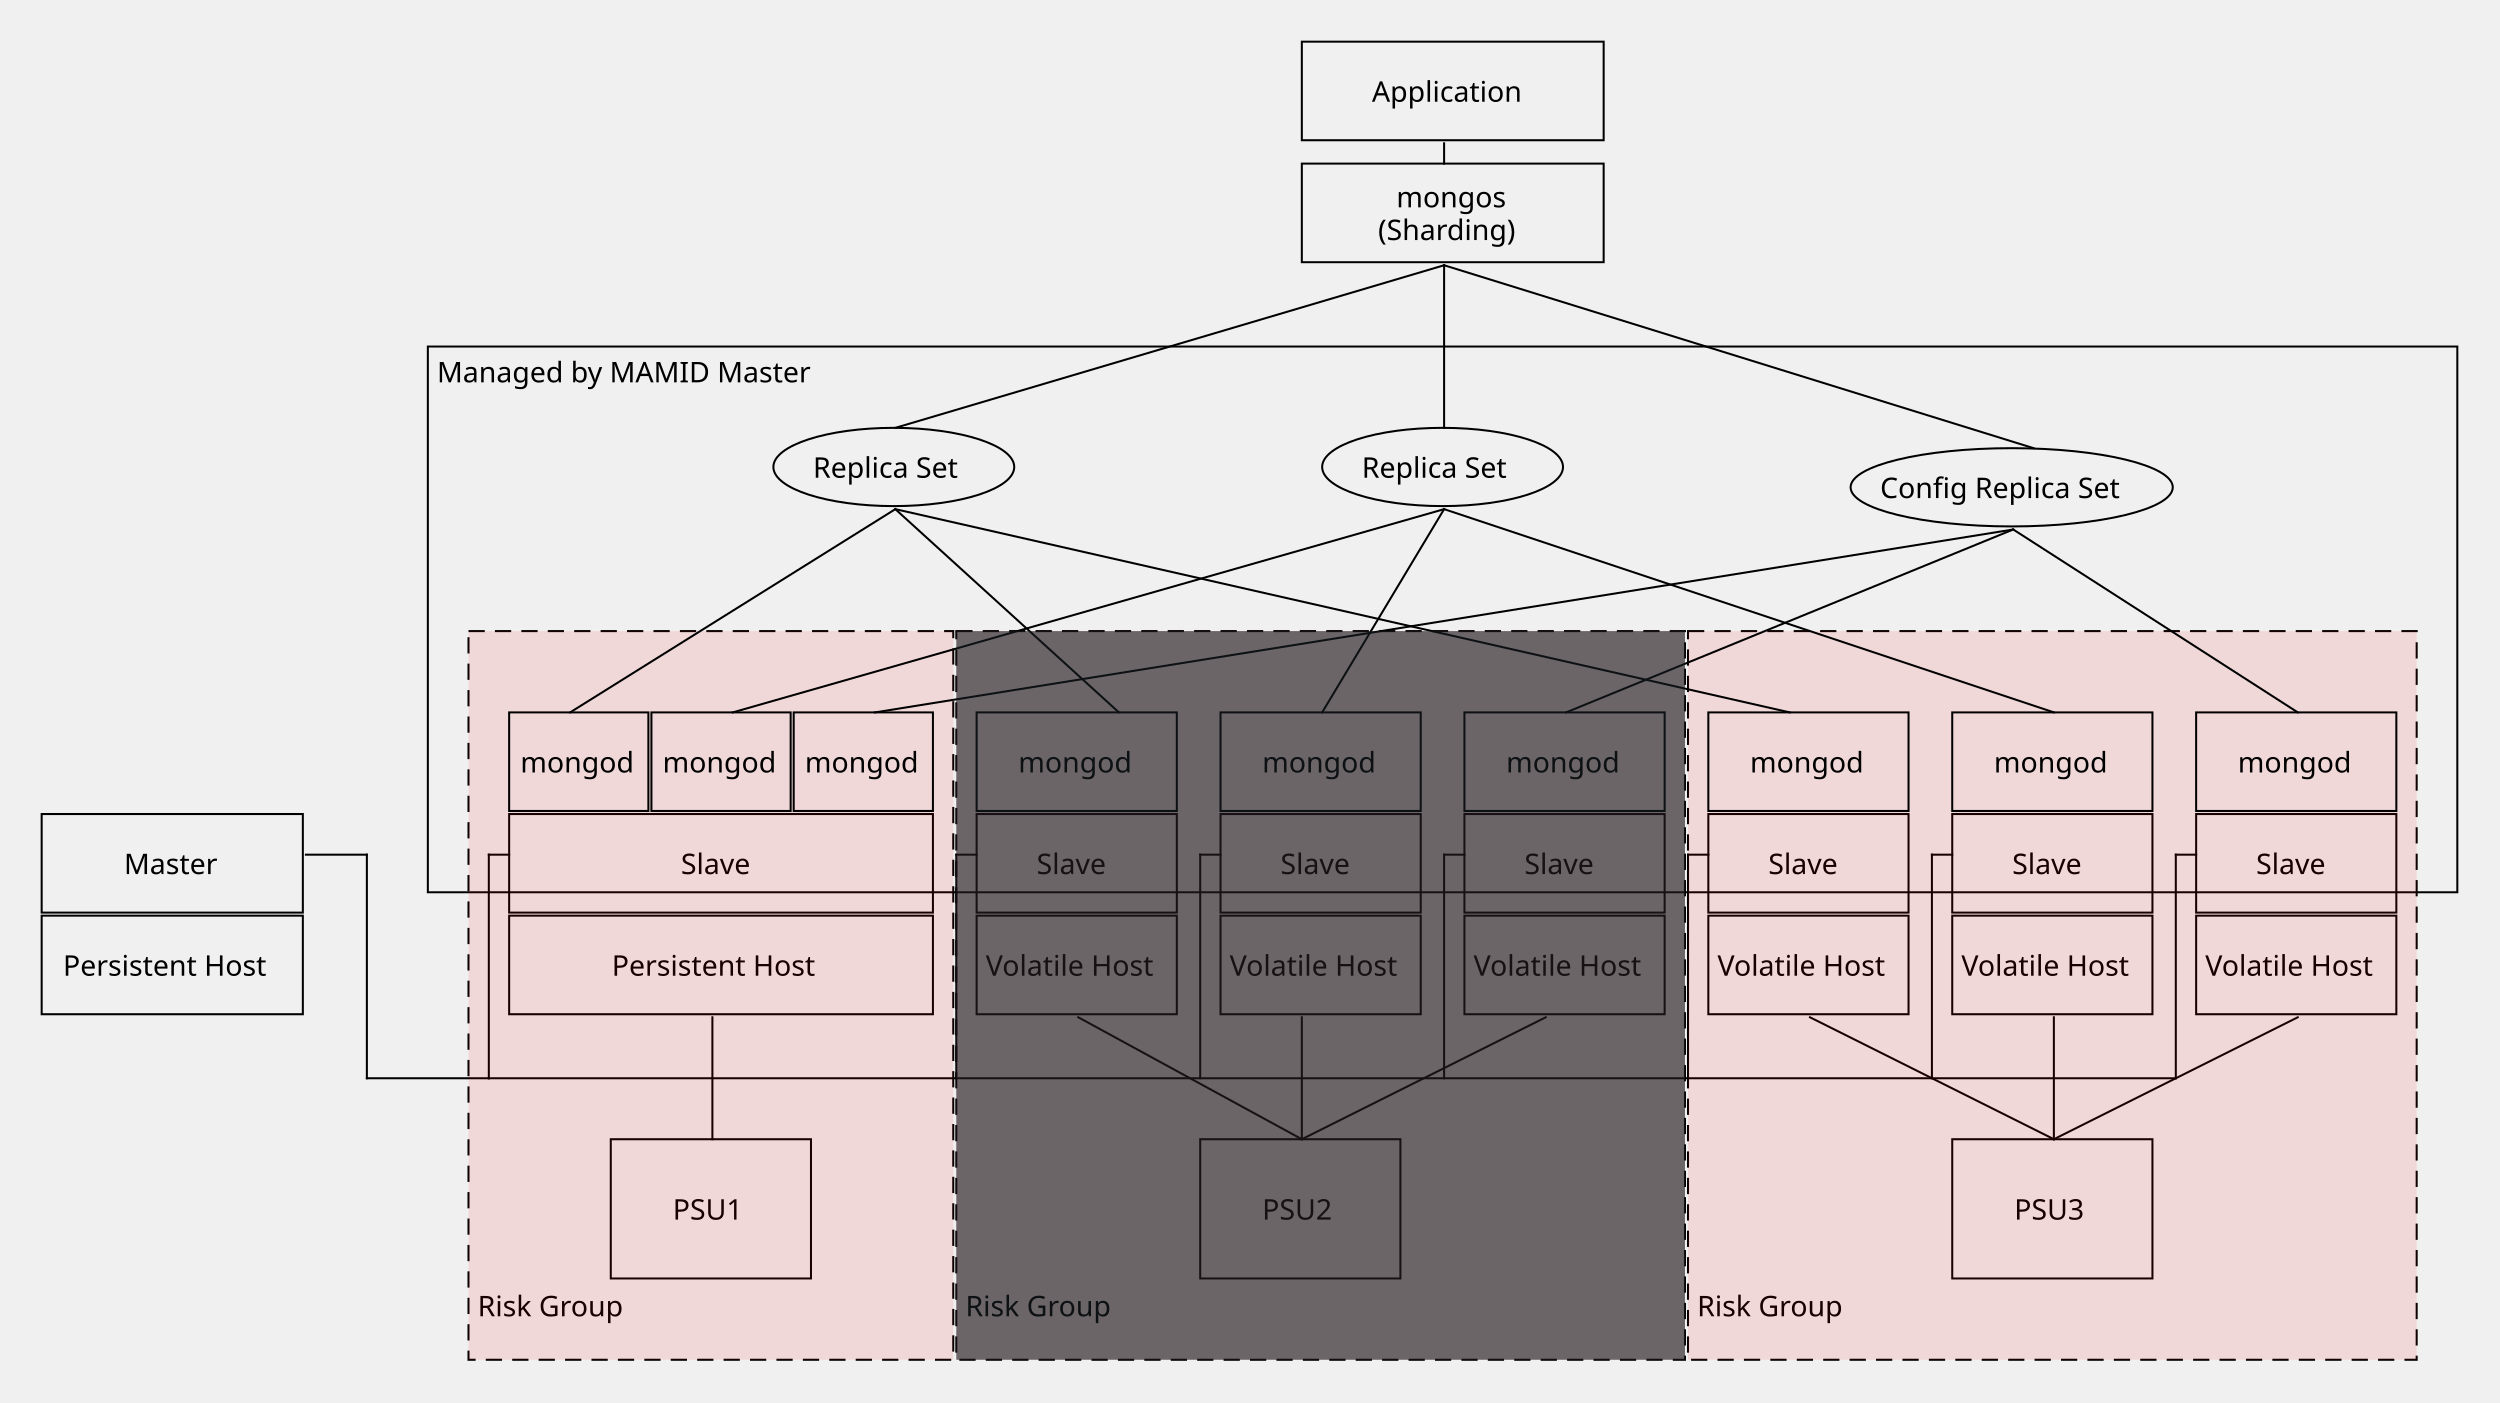
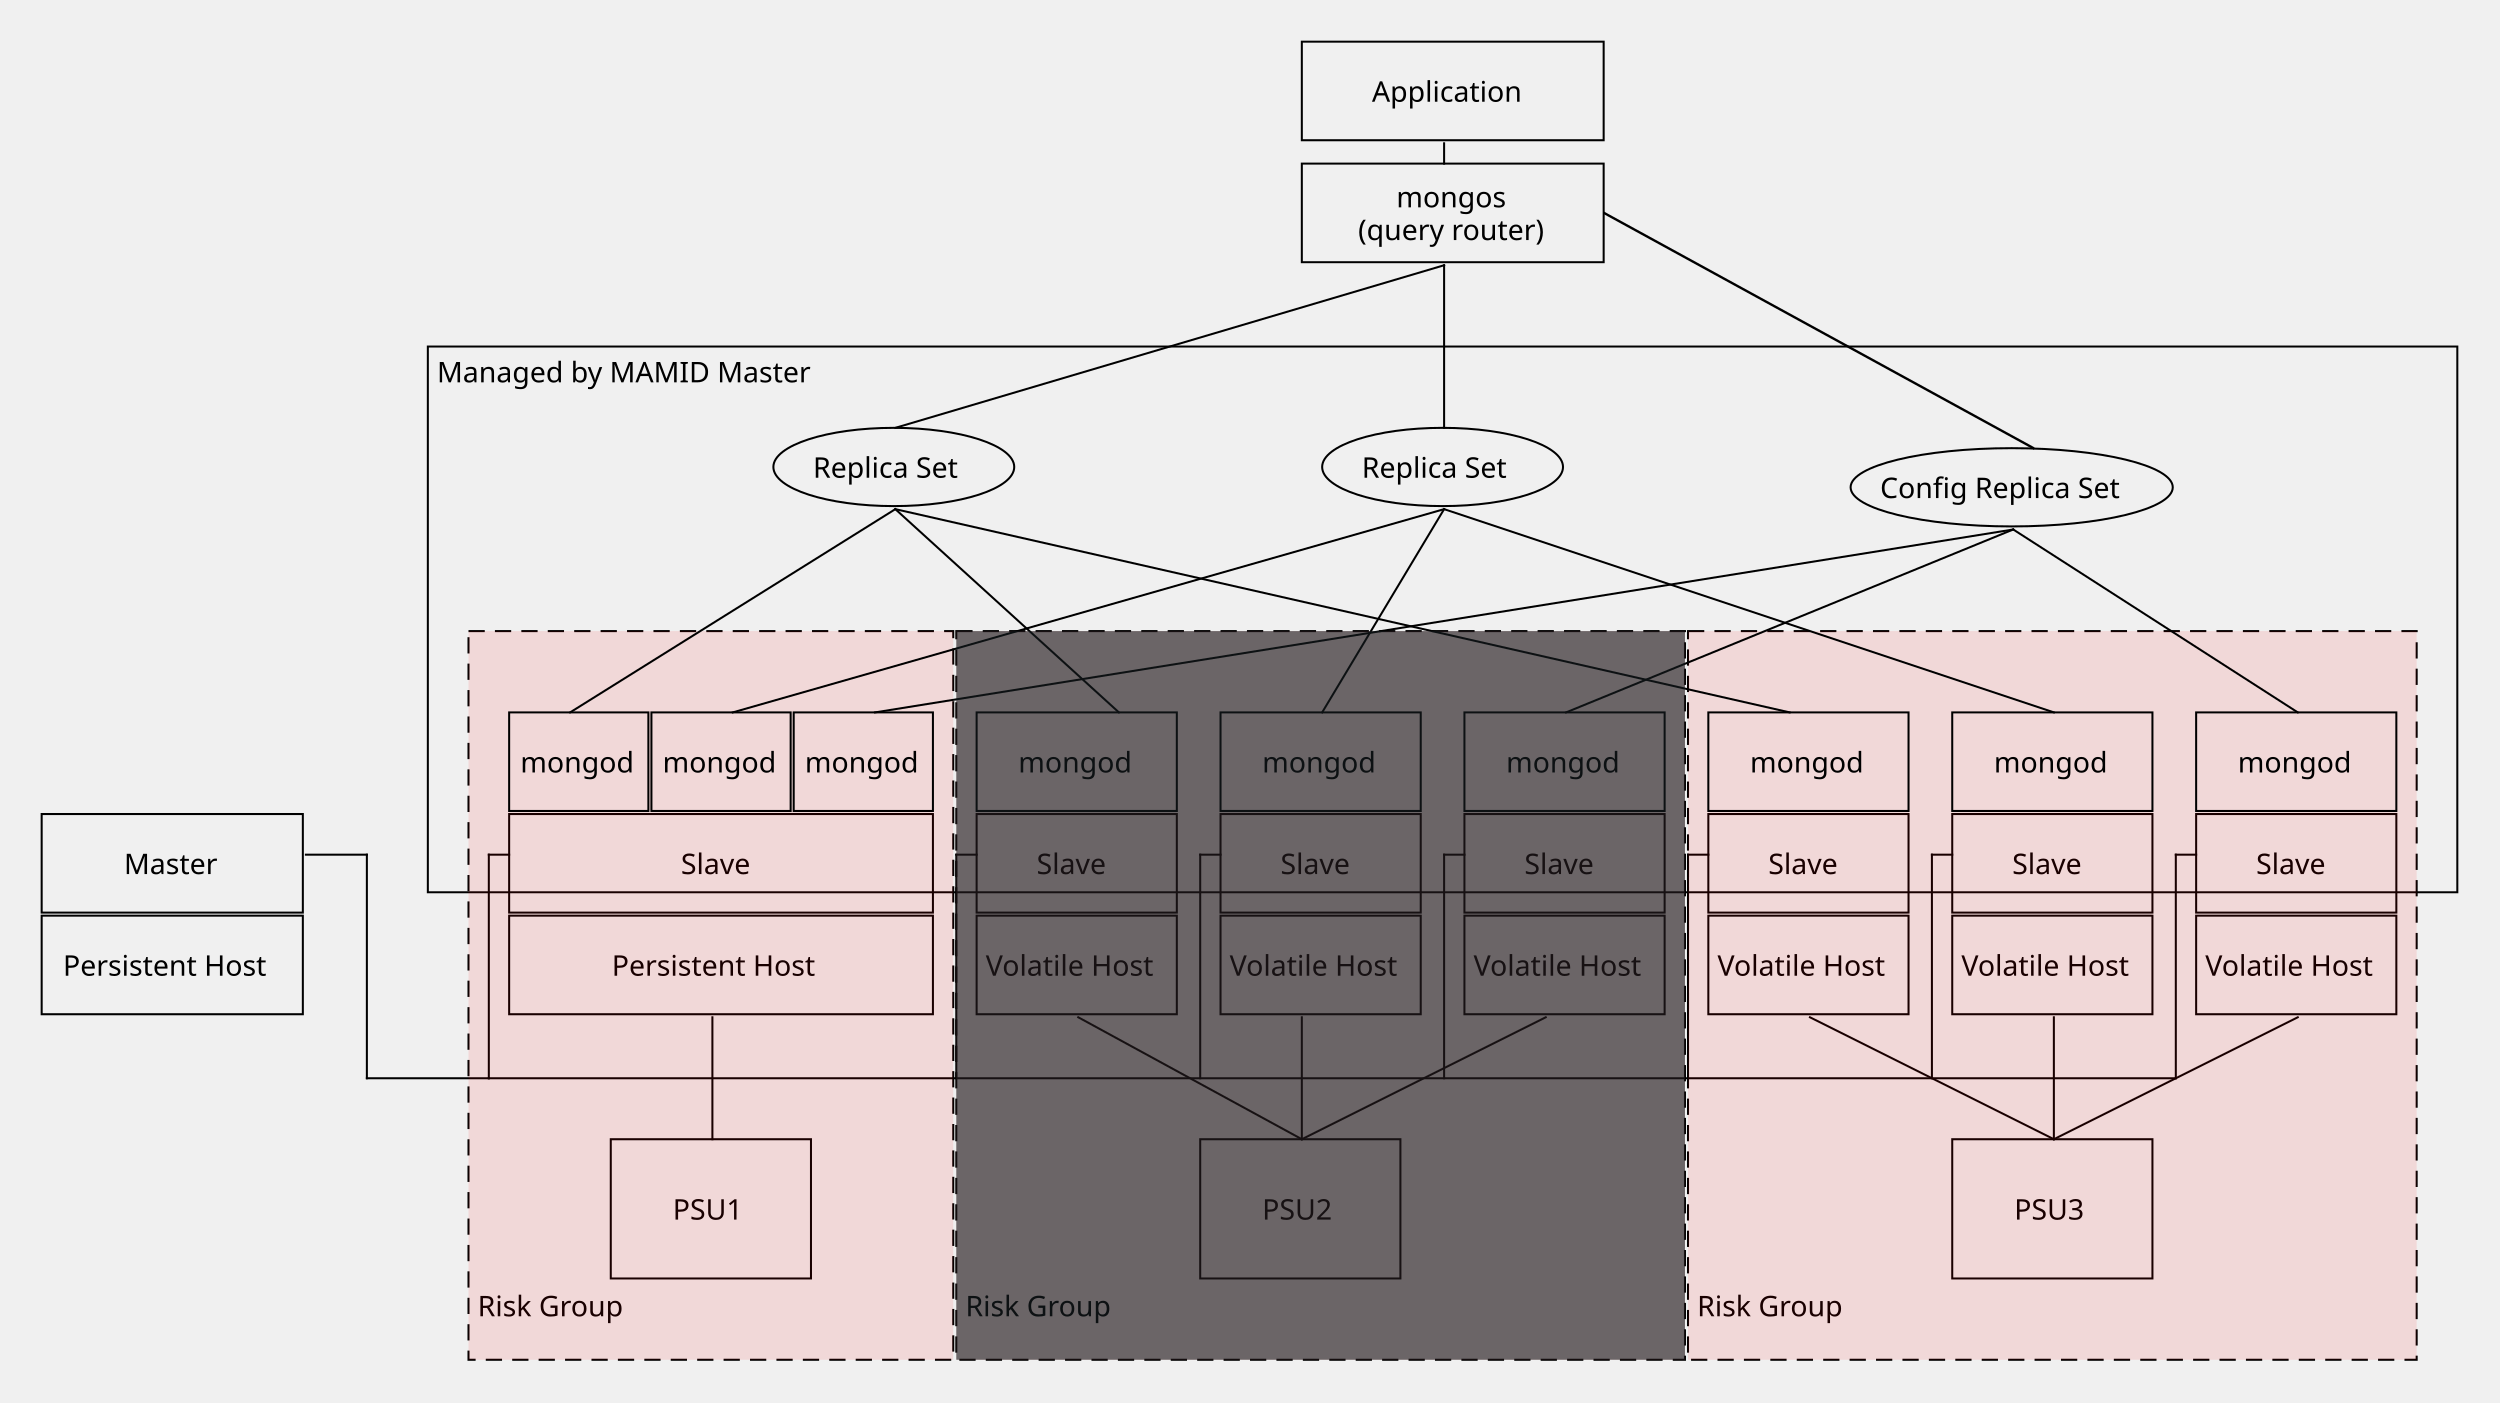
<svg xmlns="http://www.w3.org/2000/svg" fill-opacity="1" color-rendering="auto" color-interpolation="auto" text-rendering="auto" stroke="black" stroke-linecap="square" width="1230" stroke-miterlimit="10" shape-rendering="auto" stroke-opacity="1" fill="black" stroke-dasharray="none" font-weight="normal" stroke-width="1" viewBox="20 90 1230 690" height="690" font-family="'Dialog'" font-style="normal" stroke-linejoin="miter" font-size="12px" stroke-dashoffset="0" image-rendering="auto" id="svg5135" version="1.1">
  <defs id="genericDefs">
    <defs id="defs1">
      <clipPath id="clipPath1" clipPathUnits="userSpaceOnUse">
        <path id="path5142" d="M0 0 L2147483647 0 L2147483647 2147483647 L0 2147483647 L0 0 Z" />
      </clipPath>
      <clipPath id="clipPath2" clipPathUnits="userSpaceOnUse">
        <path id="path5145" d="M0 0 L0 360 L240 360 L240 0 Z" />
      </clipPath>
      <clipPath id="clipPath3" clipPathUnits="userSpaceOnUse">
        <path id="path5148" d="M0 0 L0 360 L360 360 L360 0 Z" />
      </clipPath>
      <clipPath id="clipPath4" clipPathUnits="userSpaceOnUse">
        <path id="path5151" d="M0 0 L0 270 L1000 270 L1000 0 Z" />
      </clipPath>
      <clipPath id="clipPath5" clipPathUnits="userSpaceOnUse">
        <path id="path5154" d="M0 0 L0 50 L130 50 L130 0 Z" />
      </clipPath>
      <clipPath id="clipPath6" clipPathUnits="userSpaceOnUse">
        <path id="path5157" d="M0 0 L0 70 L100 70 L100 0 Z" />
      </clipPath>
      <clipPath id="clipPath7" clipPathUnits="userSpaceOnUse">
        <path id="path5160" d="M0 0 L0 50 L100 50 L100 0 Z" />
      </clipPath>
      <clipPath id="clipPath8" clipPathUnits="userSpaceOnUse">
        <path id="path5163" d="M0 0 L0 40 L160 40 L160 0 Z" />
      </clipPath>
      <clipPath id="clipPath9" clipPathUnits="userSpaceOnUse">
        <path id="path5166" d="M0 0 L0 40 L120 40 L120 0 Z" />
      </clipPath>
      <clipPath id="clipPath10" clipPathUnits="userSpaceOnUse">
        <path id="path5169" d="M0 0 L0 50 L70 50 L70 0 Z" />
      </clipPath>
      <clipPath id="clipPath11" clipPathUnits="userSpaceOnUse">
        <path id="path5172" d="M0 0 L0 50 L210 50 L210 0 Z" />
      </clipPath>
      <clipPath id="clipPath12" clipPathUnits="userSpaceOnUse">
        <path id="path5175" d="M0 0 L0 50 L150 50 L150 0 Z" />
      </clipPath>
      <clipPath id="clipPath13" clipPathUnits="userSpaceOnUse">
        <path id="path5178" d="M0 0 L0 140 L120 140 L120 0 Z" />
      </clipPath>
      <clipPath id="clipPath14" clipPathUnits="userSpaceOnUse">
        <path id="path5181" d="M0 0 L0 90 L150 90 L150 0 Z" />
      </clipPath>
      <clipPath id="clipPath15" clipPathUnits="userSpaceOnUse">
        <path id="path5184" d="M0 0 L0 90 L30 90 L30 0 Z" />
      </clipPath>
      <clipPath id="clipPath16" clipPathUnits="userSpaceOnUse">
        <path id="path5187" d="M0 0 L0 90 L140 90 L140 0 Z" />
      </clipPath>
      <clipPath id="clipPath17" clipPathUnits="userSpaceOnUse">
        <path id="path5190" d="M0 0 L0 140 L40 140 L40 0 Z" />
      </clipPath>
      <clipPath id="clipPath18" clipPathUnits="userSpaceOnUse">
        <path id="path5193" d="M0 0 L0 30 L860 30 L860 0 Z" />
      </clipPath>
      <clipPath id="clipPath19" clipPathUnits="userSpaceOnUse">
        <path id="path5196" d="M0 0 L0 40 L30 40 L30 0 Z" />
      </clipPath>
      <clipPath id="clipPath20" clipPathUnits="userSpaceOnUse">
        <path id="path5199" d="M0 0 L0 120 L320 120 L320 0 Z" />
      </clipPath>
      <clipPath id="clipPath21" clipPathUnits="userSpaceOnUse">
        <path id="path5202" d="M0 0 L0 110 L30 110 L30 0 Z" />
      </clipPath>
      <clipPath id="clipPath22" clipPathUnits="userSpaceOnUse">
        <path id="path5205" d="M0 0 L0 110 L300 110 L300 0 Z" />
      </clipPath>
      <clipPath id="clipPath23" clipPathUnits="userSpaceOnUse">
        <path id="path5208" d="M0 0 L0 120 L590 120 L590 0 Z" />
      </clipPath>
      <clipPath id="clipPath24" clipPathUnits="userSpaceOnUse">
        <path id="path5211" d="M0 0 L0 120 L250 120 L250 0 Z" />
      </clipPath>
      <clipPath id="clipPath25" clipPathUnits="userSpaceOnUse">
        <path id="path5214" d="M0 0 L0 120 L170 120 L170 0 Z" />
      </clipPath>
      <clipPath id="clipPath26" clipPathUnits="userSpaceOnUse">
        <path id="path5217" d="M0 0 L0 130 L380 130 L380 0 Z" />
      </clipPath>
      <clipPath id="clipPath27" clipPathUnits="userSpaceOnUse">
        <path id="path5220" d="M0 0 L0 130 L330 130 L330 0 Z" />
      </clipPath>
      <clipPath id="clipPath28" clipPathUnits="userSpaceOnUse">
        <path id="path5223" d="M0 0 L0 130 L90 130 L90 0 Z" />
      </clipPath>
      <clipPath id="clipPath29" clipPathUnits="userSpaceOnUse">
        <path id="path5226" d="M0 0 L0 130 L470 130 L470 0 Z" />
      </clipPath>
      <clipPath id="clipPath30" clipPathUnits="userSpaceOnUse">
        <path id="path5229" d="M0 0 L0 130 L140 130 L140 0 Z" />
      </clipPath>
      <clipPath id="clipPath31" clipPathUnits="userSpaceOnUse">
        <path id="path5232" d="M0 0 L0 130 L190 130 L190 0 Z" />
      </clipPath>
    </defs>
  </defs>
  <g style="fill:#ff0000;fill-opacity:0.098;stroke:#ff0000;stroke-opacity:0.098" id="g5254" transform="translate(490,400)" />
  <g style="fill:#ffffff;fill-opacity:0;stroke:#ffffff;stroke-opacity:0" id="g5264" transform="translate(230,260)">
    <rect style="stroke:none" id="rect5266" clip-path="url(#clipPath4)" y="0.5" height="268.5" width="998.5" x="0.5" />
  </g>
  <g id="g5268" transform="translate(230,260)">
    <rect style="fill:none" id="rect5270" clip-path="url(#clipPath4)" y="0.5" height="268.5" width="998.5" x="0.5" />
    <text style="font-size:14px;font-family:sans-serif;stroke:none" id="text5272" xml:space="preserve" clip-path="url(#clipPath4)" y="18.109" font-size="14px" x="5">Managed by MAMID Master</text>
  </g>
  <g style="fill:#ffffff;fill-opacity:0;stroke:#ffffff;stroke-opacity:0" id="g5274" transform="translate(40,540)">
    <rect style="stroke:none" id="rect5276" clip-path="url(#clipPath5)" y="0.5" height="48.5" width="128.5" x="0.5" />
  </g>
  <g style="fill:#ffffff;fill-opacity:0;stroke:#ffffff;stroke-opacity:0" id="g5284" transform="translate(980,650)">
    <rect style="stroke:none" id="rect5286" clip-path="url(#clipPath6)" y="0.5" height="68.5" width="98.5" x="0.5" />
  </g>
  <g style="fill:#ffffff;fill-opacity:0;stroke:#ffffff;stroke-opacity:0" id="g5294" transform="translate(610,650)">
    <rect style="stroke:none" id="rect5296" clip-path="url(#clipPath6)" y="0.5" height="68.5" width="98.5" x="0.5" />
  </g>
  <g style="fill:#ffffff;fill-opacity:0;stroke:#ffffff;stroke-opacity:0" id="g5304" transform="translate(320,650)">
    <rect style="stroke:none" id="rect5306" clip-path="url(#clipPath6)" y="0.5" height="68.5" width="98.5" x="0.5" />
  </g>
  <g style="fill:#ffffff;fill-opacity:0;stroke:#ffffff;stroke-opacity:0" id="g5314" transform="translate(40,490)">
    <rect style="stroke:none" id="rect5316" clip-path="url(#clipPath5)" y="0.5" height="48.5" width="128.5" x="0.5" />
  </g>
  <g style="fill:#ffffff;fill-opacity:0;stroke:#ffffff;stroke-opacity:0" id="g5334" transform="translate(1100,540)">
    <rect style="stroke:none" id="rect5336" clip-path="url(#clipPath7)" y="0.5" height="48.5" width="98.5" x="0.5" />
  </g>
  <g style="fill:#ffffff;fill-opacity:0;stroke:#ffffff;stroke-opacity:0" id="g5344" transform="translate(1100,490)">
    <rect style="stroke:none" id="rect5346" clip-path="url(#clipPath7)" y="0.5" height="48.5" width="98.5" x="0.5" />
  </g>
  <g style="fill:#ffffff;fill-opacity:0;stroke:#ffffff;stroke-opacity:0" id="g5474" transform="translate(930,310)">
    <ellipse style="stroke:none" id="ellipse5476" cy="19.75" cx="79.75" clip-path="url(#clipPath8)" ry="19.25" rx="79.25" />
  </g>
  <g style="fill:#ffffff;fill-opacity:0;stroke:#ffffff;stroke-opacity:0" id="g5504" transform="translate(400,300)">
    <ellipse style="stroke:none" id="ellipse5506" cy="19.75" cx="59.75" clip-path="url(#clipPath9)" ry="19.25" rx="59.25" />
  </g>
  <g id="layer2" style="display:inline">
    <g id="g5278" transform="translate(40,540)">
      <rect style="fill:none" id="rect5280" clip-path="url(#clipPath5)" y="0.5" height="48.5" width="128.5" x="0.5" />
      <text style="font-size:14px;font-family:sans-serif;stroke:none" id="text5282" xml:space="preserve" clip-path="url(#clipPath5)" y="30.055" font-size="14px" x="11">Persistent Host</text>
    </g>
    <g id="g5338" transform="translate(1100,540)">
      <rect style="fill:none" id="rect5340" clip-path="url(#clipPath7)" y="0.5" height="48.5" width="98.5" x="0.5" />
      <text style="font-size:14px;font-family:sans-serif;stroke:none" id="text5342" xml:space="preserve" clip-path="url(#clipPath7)" y="30.055" font-size="14px" x="5">Volatile Host</text>
    </g>
    <g id="g5368" transform="translate(980,540)">
      <rect style="fill:none" id="rect5370" clip-path="url(#clipPath7)" y="0.5" height="48.5" width="98.5" x="0.5" />
      <text style="font-size:14px;font-family:sans-serif;stroke:none" id="text5372" xml:space="preserve" clip-path="url(#clipPath7)" y="30.055" font-size="14px" x="5">Volatile Host</text>
    </g>
    <g id="g5398" transform="translate(860,540)">
      <rect style="fill:none" id="rect5400" clip-path="url(#clipPath7)" y="0.5" height="48.5" width="98.5" x="0.5" />
      <text style="font-size:14px;font-family:sans-serif;stroke:none" id="text5402" xml:space="preserve" clip-path="url(#clipPath7)" y="30.055" font-size="14px" x="5">Volatile Host</text>
    </g>
    <g id="g5428" transform="translate(740,540)">
      <rect style="fill:none" id="rect5430" clip-path="url(#clipPath7)" y="0.5" height="48.5" width="98.5" x="0.5" />
      <text style="font-size:14px;font-family:sans-serif;stroke:none" id="text5432" xml:space="preserve" clip-path="url(#clipPath7)" y="30.055" font-size="14px" x="5">Volatile Host</text>
    </g>
    <g id="g5458" transform="translate(620,540)">
      <rect style="fill:none" id="rect5460" clip-path="url(#clipPath7)" y="0.5" height="48.5" width="98.5" x="0.5" />
      <text style="font-size:14px;font-family:sans-serif;stroke:none" id="text5462" xml:space="preserve" clip-path="url(#clipPath7)" y="30.055" font-size="14px" x="5">Volatile Host</text>
    </g>
    <g id="g5558" transform="translate(500,540)">
      <rect style="fill:none" id="rect5560" clip-path="url(#clipPath7)" y="0.5" height="48.5" width="98.5" x="0.5" />
      <text style="font-size:14px;font-family:sans-serif;stroke:none" id="text5562" xml:space="preserve" clip-path="url(#clipPath7)" y="30.055" font-size="14px" x="5">Volatile Host</text>
    </g>
    <g id="g5600" transform="translate(270,540)">
      <rect style="fill:none" id="rect5602" clip-path="url(#clipPath11)" y="0.5" height="48.5" width="208.5" x="0.5" />
      <text style="font-size:14px;font-family:sans-serif;stroke:none" id="text5604" xml:space="preserve" clip-path="url(#clipPath11)" y="30.055" font-size="14px" x="51">Persistent Host</text>
    </g>
    <g id="g5288" transform="translate(980,650)">
      <rect style="fill:none" id="rect5290" clip-path="url(#clipPath6)" y="0.5" height="68.5" width="98.5" x="0.5" />
      <text style="font-size:14px;font-family:sans-serif;stroke:none" id="text5292" xml:space="preserve" clip-path="url(#clipPath6)" y="40.055" font-size="14px" x="31">PSU3</text>
    </g>
    <g id="g5298" transform="translate(610,650)">
      <rect style="fill:none" id="rect5300" clip-path="url(#clipPath6)" y="0.5" height="68.5" width="98.5" x="0.5" />
      <text style="font-size:14px;font-family:sans-serif;stroke:none" id="text5302" xml:space="preserve" clip-path="url(#clipPath6)" y="40.055" font-size="14px" x="31">PSU2</text>
    </g>
    <g id="g5308" transform="translate(320,650)">
      <rect style="fill:none" id="rect5310" clip-path="url(#clipPath6)" y="0.5" height="68.5" width="98.5" x="0.5" />
      <text style="font-size:14px;font-family:sans-serif;stroke:none" id="text5312" xml:space="preserve" clip-path="url(#clipPath6)" y="40.055" font-size="14px" x="31">PSU1</text>
    </g>
    <g id="g5614" transform="translate(1020,580)">
      <path style="fill:none" id="path5616" clip-path="url(#clipPath14)" d="m 130.5,10.5 -120,60" />
    </g>
    <g id="g5622" transform="translate(900,580)">
      <path style="fill:none" id="path5624" clip-path="url(#clipPath14)" d="m 10.5,10.5 120,60" />
    </g>
    <g id="g5626" transform="translate(650,580)">
      <path style="fill:none" id="path5628" clip-path="url(#clipPath14)" d="m 130.5,10.5 -120,60" />
    </g>
    <g id="g5634" transform="translate(540,580)">
      <path style="fill:none" id="path5636" clip-path="url(#clipPath16)" d="m 10.5,10.5 110,60" />
    </g>
    <g id="g5638" transform="translate(360,580)">
      <path style="fill:none" id="path5640" clip-path="url(#clipPath15)" d="m 10.5,10.5 0,60" />
    </g>
    <g id="g5618" transform="translate(1020,580)">
      <path style="fill:none" id="path5620" clip-path="url(#clipPath15)" d="m 10.5,10.5 0,60" />
    </g>
    <g id="g5630" transform="translate(650,580)">
      <path style="fill:none" id="path5632" clip-path="url(#clipPath15)" d="m 10.5,10.5 0,60" />
    </g>
    <g style="display:inline" id="g5318" transform="translate(40,490)">
      <rect style="fill:none" id="rect5320" clip-path="url(#clipPath5)" y="0.5" height="48.5" width="128.5" x="0.5" />
      <text style="font-size:14px;font-family:sans-serif;stroke:none" id="text5322" xml:space="preserve" clip-path="url(#clipPath5)" y="30.055" font-size="14px" x="41">Master</text>
    </g>
    <rect transform="translate(270,490)" style="display:inline;fill:none" id="rect5550" clip-path="url(#clipPath11)" y="0.5" height="48.5" width="208.5" x="0.5" />
    <g style="display:inline" id="g5408" transform="translate(860,490)">
      <rect style="fill:none" id="rect5410" clip-path="url(#clipPath7)" y="0.5" height="48.5" width="98.5" x="0.5" />
      <text style="font-size:14px;font-family:sans-serif;stroke:none" id="text5412" xml:space="preserve" clip-path="url(#clipPath7)" y="30.055" font-size="14px" x="30">Slave</text>
    </g>
    <g style="display:inline" id="g5348" transform="translate(1100,490)">
      <rect style="fill:none" id="rect5350" clip-path="url(#clipPath7)" y="0.5" height="48.5" width="98.5" x="0.5" />
      <text style="font-size:14px;font-family:sans-serif;stroke:none" id="text5352" xml:space="preserve" clip-path="url(#clipPath7)" y="30.055" font-size="14px" x="30">Slave</text>
    </g>
    <g style="display:inline" id="g5378" transform="translate(980,490)">
      <rect style="fill:none" id="rect5380" clip-path="url(#clipPath7)" y="0.5" height="48.5" width="98.5" x="0.5" />
      <text style="font-size:14px;font-family:sans-serif;stroke:none" id="text5382" xml:space="preserve" clip-path="url(#clipPath7)" y="30.055" font-size="14px" x="30">Slave</text>
    </g>
    <g style="display:inline" id="g5548" transform="translate(270,490)">
      <text style="font-size:14px;font-family:sans-serif;stroke:none" id="text5552" xml:space="preserve" clip-path="url(#clipPath11)" y="30.055" font-size="14px" x="85">Slave</text>
    </g>
  </g>
  <g id="layer11" style="display:inline">
    <g style="display:inline" id="g5438" transform="translate(740,490)">
      <rect style="fill:none" id="rect5440" clip-path="url(#clipPath7)" y="0.5" height="48.5" width="98.5" x="0.5" />
      <text style="font-size:14px;font-family:sans-serif;stroke:none" id="text5442" xml:space="preserve" clip-path="url(#clipPath7)" y="30.055" font-size="14px" x="30">Slave</text>
    </g>
    <g style="display:inline" id="g5468" transform="translate(620,490)">
      <rect style="fill:none" id="rect5470" clip-path="url(#clipPath7)" y="0.5" height="48.5" width="98.5" x="0.5" />
      <text style="font-size:14px;font-family:sans-serif;stroke:none" id="text5472" xml:space="preserve" clip-path="url(#clipPath7)" y="30.055" font-size="14px" x="30">Slave</text>
    </g>
    <g style="display:inline" id="g5590" transform="translate(500,490)">
      <rect style="fill:none" id="rect5592" clip-path="url(#clipPath7)" y="0.5" height="48.5" width="98.5" x="0.5" />
      <text style="font-size:14px;font-family:sans-serif;stroke:none" id="text5594" xml:space="preserve" clip-path="url(#clipPath7)" y="30.055" font-size="14px" x="30">Slave</text>
    </g>
  </g>
  <g id="layer4" style="display:inline">
    <g style="fill:#ffffff;fill-opacity:0;stroke:#ffffff;stroke-opacity:0" id="g5374" transform="translate(980,490)">
      <rect style="stroke:none" id="rect5376" clip-path="url(#clipPath7)" y="0.5" height="48.5" width="98.5" x="0.5" />
    </g>
    <g style="fill:#ffffff;fill-opacity:0;stroke:#ffffff;stroke-opacity:0" id="g5404" transform="translate(860,490)">
      <rect style="stroke:none" id="rect5406" clip-path="url(#clipPath7)" y="0.5" height="48.5" width="98.5" x="0.5" />
    </g>
    <g style="fill:#ffffff;fill-opacity:0;stroke:#ffffff;stroke-opacity:0" id="g5434" transform="translate(740,490)">
      <rect style="stroke:none" id="rect5436" clip-path="url(#clipPath7)" y="0.5" height="48.5" width="98.5" x="0.5" />
    </g>
    <g style="fill:#ffffff;fill-opacity:0;stroke:#ffffff;stroke-opacity:0" id="g5464" transform="translate(620,490)">
      <rect style="stroke:none" id="rect5466" clip-path="url(#clipPath7)" y="0.5" height="48.5" width="98.5" x="0.5" />
    </g>
    <g style="fill:#ffffff;fill-opacity:0;stroke:#ffffff;stroke-opacity:0" id="g5544" transform="translate(270,490)">
      <rect style="stroke:none" id="rect5546" clip-path="url(#clipPath11)" y="0.5" height="48.5" width="208.5" x="0.5" />
    </g>
    <g style="fill:#ffffff;fill-opacity:0;stroke:#ffffff;stroke-opacity:0" id="g5586" transform="translate(500,490)">
      <rect style="stroke:none" id="rect5588" clip-path="url(#clipPath7)" y="0.5" height="48.5" width="98.5" x="0.5" />
    </g>
    <g style="display:inline;fill:#ffffff;fill-opacity:0;stroke:#ffffff;stroke-opacity:0" id="g5364" transform="translate(980,540)">
      <rect style="stroke:none" id="rect5366" clip-path="url(#clipPath7)" y="0.5" height="48.5" width="98.5" x="0.5" />
    </g>
    <g style="display:inline;fill:#ffffff;fill-opacity:0;stroke:#ffffff;stroke-opacity:0" id="g5394" transform="translate(860,540)">
      <rect style="stroke:none" id="rect5396" clip-path="url(#clipPath7)" y="0.5" height="48.5" width="98.5" x="0.5" />
    </g>
    <g style="display:inline;fill:#ffffff;fill-opacity:0;stroke:#ffffff;stroke-opacity:0" id="g5424" transform="translate(740,540)">
      <rect style="stroke:none" id="rect5426" clip-path="url(#clipPath7)" y="0.5" height="48.5" width="98.5" x="0.5" />
    </g>
    <g style="display:inline;fill:#ffffff;fill-opacity:0;stroke:#ffffff;stroke-opacity:0" id="g5454" transform="translate(620,540)">
      <rect style="stroke:none" id="rect5456" clip-path="url(#clipPath7)" y="0.5" height="48.5" width="98.5" x="0.5" />
    </g>
    <g style="display:inline;fill:#ffffff;fill-opacity:0;stroke:#ffffff;stroke-opacity:0" id="g5554" transform="translate(500,540)">
      <rect style="stroke:none" id="rect5556" clip-path="url(#clipPath7)" y="0.5" height="48.5" width="98.5" x="0.5" />
    </g>
    <g style="display:inline;fill:#ffffff;fill-opacity:0;stroke:#ffffff;stroke-opacity:0" id="g5596" transform="translate(270,540)">
      <rect style="stroke:none" id="rect5598" clip-path="url(#clipPath11)" y="0.5" height="48.5" width="208.5" x="0.5" />
    </g>
    <g style="display:inline" id="g5606" transform="translate(160,500)">
      <path style="fill:none" id="path5608" clip-path="url(#clipPath13)" d="m 10.5,10.5 30,0" />
      <path style="fill:none" id="path5610" clip-path="url(#clipPath13)" d="m 40.5,10.5 0,110" />
      <path style="fill:none" id="path5612" clip-path="url(#clipPath13)" d="m 40.5,120.5 60,0" />
    </g>
    <g style="display:inline" id="g5642" transform="translate(1080,500)">
      <path style="fill:none" id="path5644" clip-path="url(#clipPath17)" d="m 20.5,10.5 -10,0" />
      <path style="fill:none" id="path5646" clip-path="url(#clipPath17)" d="m 10.5,10.5 0,110" />
    </g>
    <g style="display:inline" id="g5648" transform="translate(960,500)">
      <path style="fill:none" id="path5650" clip-path="url(#clipPath17)" d="m 20.5,10.5 -10,0" />
      <path style="fill:none" id="path5652" clip-path="url(#clipPath17)" d="m 10.5,10.5 0,110" />
    </g>
    <g style="display:inline" id="g5654" transform="translate(840,500)">
      <path style="fill:none" id="path5656" clip-path="url(#clipPath17)" d="m 20.5,10.5 -10,0" />
      <path style="fill:none" id="path5658" clip-path="url(#clipPath17)" d="m 10.5,10.5 0,110" />
    </g>
    <g style="display:inline" id="g5678" transform="translate(250,500)">
      <path style="fill:none" id="path5680" clip-path="url(#clipPath17)" d="m 20.5,10.5 -10,0" />
      <path style="fill:none" id="path5682" clip-path="url(#clipPath17)" d="m 10.5,10.5 0,110" />
    </g>
    <g style="display:inline" id="g5684" transform="translate(250,610)">
      <path style="fill:none" id="path5686" clip-path="url(#clipPath18)" d="m 10.5,10.5 830,0" />
    </g>
  </g>
  <g id="layer12" style="display:inline">
    <g style="display:inline" id="g5660" transform="translate(720,500)">
      <path style="fill:none" id="path5662" clip-path="url(#clipPath17)" d="m 20.5,10.5 -10,0" />
      <path style="fill:none" id="path5664" clip-path="url(#clipPath17)" d="m 10.5,10.5 0,110" />
    </g>
    <g style="display:inline" id="g5666" transform="translate(600,500)">
      <path style="fill:none" id="path5668" clip-path="url(#clipPath17)" d="m 20.5,10.5 -10,0" />
      <path style="fill:none" id="path5670" clip-path="url(#clipPath17)" d="m 10.5,10.5 0,110" />
    </g>
    <g style="display:inline" id="g5672" transform="translate(480,500)">
      <path style="fill:none" id="path5674" clip-path="url(#clipPath17)" d="m 20.5,10.5 -10,0" />
      <path style="fill:none" id="path5676" clip-path="url(#clipPath17)" d="m 10.5,10.5 0,110" />
    </g>
  </g>
  <g id="layer3" style="display:inline">
    <g style="stroke-linecap:butt;stroke-miterlimit:5;stroke-dasharray:8, 5" id="g5238" transform="translate(250,400)" stroke-miterlimit="5">
      <rect style="fill:none" id="rect5240" clip-path="url(#clipPath2)" y="0.5" height="358.5" width="238.5" x="0.5" />
      <text style="font-size:14px;font-family:sans-serif;stroke:none" id="text5242" xml:space="preserve" clip-path="url(#clipPath2)" y="337.613" font-size="14px" x="5">Risk Group</text>
    </g>
    <g style="stroke-linecap:butt;stroke-miterlimit:5;stroke-dasharray:8, 5" id="g5248" transform="translate(850,400)" stroke-miterlimit="5">
      <rect style="fill:none" id="rect5250" clip-path="url(#clipPath3)" y="0.5" height="358.5" width="358.5" x="0.5" />
      <text style="font-size:14px;font-family:sans-serif;stroke:none" id="text5252" xml:space="preserve" clip-path="url(#clipPath3)" y="337.613" font-size="14px" x="5">Risk Group</text>
    </g>
    <rect transform="translate(490,400)" style="fill:none;stroke-linecap:butt;stroke-miterlimit:5;stroke-dasharray:8, 5" id="rect5260" clip-path="url(#clipPath3)" y="0.5" height="358.5" width="358.5" x="0.5" />
    <g style="fill:#ff0000;fill-opacity:0.098;stroke:#ff0000;stroke-opacity:0.098" id="g5234" transform="translate(250,400)">
      <rect style="stroke:none" id="rect5236" clip-path="url(#clipPath2)" y="0.5" height="358.5" width="238.5" x="0.5" />
    </g>
    <g style="fill:#ff0000;fill-opacity:0.098;stroke:#ff0000;stroke-opacity:0.098" id="g5244" transform="translate(850,400)">
      <rect style="stroke:none" id="rect5246" clip-path="url(#clipPath3)" y="0.5" height="358.5" width="358.5" x="0.5" />
    </g>
    <rect transform="translate(490,400)" style="fill:#ff0000;fill-opacity:0.098;stroke:none;stroke-opacity:0.098" id="rect5256" clip-path="url(#clipPath3)" y="0.5" height="358.5" width="358.5" x="0.5" />
    <g style="stroke-linecap:butt;stroke-miterlimit:5;stroke-dasharray:8, 5" id="g5258" transform="translate(490,400)" stroke-miterlimit="5">
      <text style="font-size:14px;font-family:sans-serif;stroke:none" id="text5262" xml:space="preserve" clip-path="url(#clipPath3)" y="337.613" font-size="14px" x="5">Risk Group</text>
    </g>
  </g>
  <g id="layer6" style="display:inline">
    <g id="g5478" transform="translate(930,310)">
      <ellipse style="fill:none" id="ellipse5480" cy="19.75" cx="79.75" clip-path="url(#clipPath8)" ry="19.25" rx="79.25" />
      <text style="font-size:14px;font-family:sans-serif;stroke:none" id="text5482" xml:space="preserve" clip-path="url(#clipPath8)" y="25.055" font-size="14px" x="15">Config Replica Set</text>
    </g>
    <g id="g5488" transform="translate(670,300)">
      <ellipse style="fill:none" id="ellipse5490" cy="19.75" cx="59.75" clip-path="url(#clipPath9)" ry="19.25" rx="59.25" />
      <text style="font-size:14px;font-family:sans-serif;stroke:none" id="text5492" xml:space="preserve" clip-path="url(#clipPath9)" y="25.055" font-size="14px" x="20">Replica Set</text>
    </g>
    <g id="g5508" transform="translate(400,300)">
      <ellipse style="fill:none" id="ellipse5510" cy="19.75" cx="59.75" clip-path="url(#clipPath9)" ry="19.25" rx="59.25" />
      <text style="font-size:14px;font-family:sans-serif;stroke:none" id="text5512" xml:space="preserve" clip-path="url(#clipPath9)" y="25.055" font-size="14px" x="20">Replica Set</text>
    </g>
  </g>
  <g id="layer7" style="display:inline">
    <g style="fill:#ffffff;fill-opacity:0;stroke:#ffffff;stroke-opacity:0" id="g5324" transform="translate(1100,440)">
      <rect style="stroke:none" id="rect5326" clip-path="url(#clipPath7)" y="0.5" height="48.5" width="98.5" x="0.5" />
    </g>
    <g id="g5328" transform="translate(1100,440)">
      <rect style="fill:none" id="rect5330" clip-path="url(#clipPath7)" y="0.5" height="48.5" width="98.5" x="0.5" />
      <text style="font-size:14px;font-family:sans-serif;stroke:none" id="text5332" xml:space="preserve" clip-path="url(#clipPath7)" y="30.055" font-size="14px" x="21">mongod</text>
    </g>
    <g style="fill:#ffffff;fill-opacity:0;stroke:#ffffff;stroke-opacity:0" id="g5354" transform="translate(980,440)">
      <rect style="stroke:none" id="rect5356" clip-path="url(#clipPath7)" y="0.5" height="48.5" width="98.5" x="0.5" />
    </g>
    <g id="g5358" transform="translate(980,440)">
      <rect style="fill:none" id="rect5360" clip-path="url(#clipPath7)" y="0.5" height="48.5" width="98.5" x="0.5" />
      <text style="font-size:14px;font-family:sans-serif;stroke:none" id="text5362" xml:space="preserve" clip-path="url(#clipPath7)" y="30.055" font-size="14px" x="21">mongod</text>
    </g>
    <g style="fill:#ffffff;fill-opacity:0;stroke:#ffffff;stroke-opacity:0" id="g5384" transform="translate(860,440)">
      <rect style="stroke:none" id="rect5386" clip-path="url(#clipPath7)" y="0.5" height="48.5" width="98.5" x="0.5" />
    </g>
    <g id="g5388" transform="translate(860,440)">
      <rect style="fill:none" id="rect5390" clip-path="url(#clipPath7)" y="0.5" height="48.5" width="98.5" x="0.5" />
      <text style="font-size:14px;font-family:sans-serif;stroke:none" id="text5392" xml:space="preserve" clip-path="url(#clipPath7)" y="30.055" font-size="14px" x="21">mongod</text>
    </g>
    <g style="fill:#ffffff;fill-opacity:0;stroke:#ffffff;stroke-opacity:0" id="g5414" transform="translate(740,440)">
      <rect style="stroke:none" id="rect5416" clip-path="url(#clipPath7)" y="0.5" height="48.5" width="98.5" x="0.5" />
    </g>
    <g style="fill:#ffffff;fill-opacity:0;stroke:#ffffff;stroke-opacity:0" id="g5444" transform="translate(620,440)">
      <rect style="stroke:none" id="rect5446" clip-path="url(#clipPath7)" y="0.5" height="48.5" width="98.5" x="0.5" />
    </g>
    <g style="fill:#ffffff;fill-opacity:0;stroke:#ffffff;stroke-opacity:0" id="g5494" transform="translate(270,440)">
      <rect style="stroke:none" id="rect5496" clip-path="url(#clipPath10)" y="0.5" height="48.5" width="68.5" x="0.5" />
    </g>
    <g id="g5498" transform="translate(270,440)">
      <rect style="fill:none" id="rect5500" clip-path="url(#clipPath10)" y="0.5" height="48.5" width="68.5" x="0.5" />
      <text style="font-size:14px;font-family:sans-serif;stroke:none" id="text5502" xml:space="preserve" clip-path="url(#clipPath10)" y="30.055" font-size="14px" x="6">mongod</text>
    </g>
    <g style="fill:#ffffff;fill-opacity:0;stroke:#ffffff;stroke-opacity:0" id="g5514" transform="translate(500,440)">
      <rect style="stroke:none" id="rect5516" clip-path="url(#clipPath7)" y="0.5" height="48.5" width="98.5" x="0.5" />
    </g>
    <g style="fill:#ffffff;fill-opacity:0;stroke:#ffffff;stroke-opacity:0" id="g5524" transform="translate(340,440)">
      <rect style="stroke:none" id="rect5526" clip-path="url(#clipPath10)" y="0.5" height="48.5" width="68.5" x="0.5" />
    </g>
    <g id="g5528" transform="translate(340,440)">
      <rect style="fill:none" id="rect5530" clip-path="url(#clipPath10)" y="0.5" height="48.5" width="68.5" x="0.5" />
      <text style="font-size:14px;font-family:sans-serif;stroke:none" id="text5532" xml:space="preserve" clip-path="url(#clipPath10)" y="30.055" font-size="14px" x="6">mongod</text>
    </g>
    <g style="fill:#ffffff;fill-opacity:0;stroke:#ffffff;stroke-opacity:0" id="g5534" transform="translate(410,440)">
      <rect style="stroke:none" id="rect5536" clip-path="url(#clipPath10)" y="0.5" height="48.5" width="68.5" x="0.5" />
    </g>
    <g id="g5538" transform="translate(410,440)">
      <rect style="fill:none" id="rect5540" clip-path="url(#clipPath10)" y="0.5" height="48.5" width="68.5" x="0.5" />
      <text style="font-size:14px;font-family:sans-serif;stroke:none" id="text5542" xml:space="preserve" clip-path="url(#clipPath10)" y="30.055" font-size="14px" x="6">mongod</text>
    </g>
    <g id="g5704" transform="translate(440,340)">
      <path style="fill:none" id="path5706" clip-path="url(#clipPath23)" d="m 10.5,100.5 560,-90" />
    </g>
    <g id="g5712" transform="translate(1000,340)">
      <path style="fill:none" id="path5714" clip-path="url(#clipPath25)" d="m 150.5,100.5 -140,-90" />
    </g>
    <g id="g5716" transform="translate(370,330)">
      <path style="fill:none" id="path5718" clip-path="url(#clipPath26)" d="m 10.5,110.5 350,-100" />
    </g>
    <g id="g5720" transform="translate(720,330)">
      <path style="fill:none" id="path5722" clip-path="url(#clipPath27)" d="M 310.5,110.5 10.5,10.5" />
    </g>
    <g id="g5728" transform="translate(450,330)">
      <path style="fill:none" id="path5730" clip-path="url(#clipPath29)" d="M 450.5,110.5 10.5,10.5" />
    </g>
    <g id="g5736" transform="translate(290,330)">
      <path style="fill:none" id="path5738" clip-path="url(#clipPath31)" d="m 10.5,110.5 160,-100" />
    </g>
  </g>
  <g id="layer10" style="display:inline">
    <g style="display:inline" id="g5418" transform="translate(740,440)">
      <rect style="fill:none" id="rect5420" clip-path="url(#clipPath7)" y="0.5" height="48.5" width="98.5" x="0.5" />
      <text style="font-size:14px;font-family:sans-serif;stroke:none" id="text5422" xml:space="preserve" clip-path="url(#clipPath7)" y="30.055" font-size="14px" x="21">mongod</text>
    </g>
    <g style="display:inline" id="g5448" transform="translate(620,440)">
      <rect style="fill:none" id="rect5450" clip-path="url(#clipPath7)" y="0.5" height="48.5" width="98.5" x="0.5" />
      <text style="font-size:14px;font-family:sans-serif;stroke:none" id="text5452" xml:space="preserve" clip-path="url(#clipPath7)" y="30.055" font-size="14px" x="21">mongod</text>
    </g>
    <g style="display:inline" id="g5518" transform="translate(500,440)">
      <rect style="fill:none" id="rect5520" clip-path="url(#clipPath7)" y="0.5" height="48.5" width="98.5" x="0.5" />
      <text style="font-size:14px;font-family:sans-serif;stroke:none" id="text5522" xml:space="preserve" clip-path="url(#clipPath7)" y="30.055" font-size="14px" x="21">mongod</text>
    </g>
    <g style="display:inline" id="g5708" transform="translate(780,340)">
      <path style="fill:none" id="path5710" clip-path="url(#clipPath24)" d="m 10.5,100.5 220,-90" />
    </g>
    <g style="display:inline" id="g5724" transform="translate(660,330)">
      <path style="fill:none" id="path5726" clip-path="url(#clipPath28)" d="m 10.5,110.5 60,-100" />
    </g>
    <g style="display:inline" id="g5732" transform="translate(450,330)">
      <path style="fill:none" id="path5734" clip-path="url(#clipPath30)" d="M 120.5,110.5 10.5,10.5" />
    </g>
  </g>
  <g id="layer8" style="display:inline">
    <g style="fill:#ffffff;fill-opacity:0;stroke:#ffffff;stroke-opacity:0" id="g5484" transform="translate(670,300)">
      <ellipse style="stroke:none" id="ellipse5486" cy="19.75" cx="59.75" clip-path="url(#clipPath9)" ry="19.25" rx="59.25" />
    </g>
    <g style="fill:#ffffff;fill-opacity:0;stroke:#ffffff;stroke-opacity:0" id="g5564" transform="translate(660,110)">
      <rect style="stroke:none" id="rect5566" clip-path="url(#clipPath12)" y="0.5" height="48.5" width="148.5" x="0.5" />
    </g>
    <g id="g5568" transform="translate(660,110)">
      <rect style="fill:none" id="rect5570" clip-path="url(#clipPath12)" y="0.5" height="48.5" width="148.5" x="0.5" />
      <text style="font-size:14px;font-family:sans-serif;stroke:none" id="text5572" xml:space="preserve" clip-path="url(#clipPath12)" y="30.055" font-size="14px" x="35">Application</text>
    </g>
    <g style="fill:#ffffff;fill-opacity:0;stroke:#ffffff;stroke-opacity:0" id="g5574" transform="translate(660,170)">
      <rect style="stroke:none" id="rect5576" clip-path="url(#clipPath12)" y="0.5" height="48.5" width="148.5" x="0.5" />
    </g>
    <g id="g5578" transform="translate(660,170)">
      <rect style="fill:none" id="rect5580" clip-path="url(#clipPath12)" y="0.5" height="48.5" width="148.5" x="0.5" />
      <text style="font-size:14px;font-family:sans-serif;stroke:none" id="text5582" xml:space="preserve" clip-path="url(#clipPath12)" y="22" font-size="14px" x="47">mongos</text>
-       <text style="font-size:14px;font-family:sans-serif;stroke:none" id="text5584" xml:space="preserve" clip-path="url(#clipPath12)" y="38.109" font-size="14px" x="38">(Sharding)</text>
+       <text style="font-size:14px;font-family:sans-serif;stroke:none" id="text5584" xml:space="preserve" clip-path="url(#clipPath12)" y="38.109" font-size="14px" x="38" transform="translate(-9.81966,0)">(query router)</text>
    </g>
    <g id="g5688" transform="translate(720,150)">
      <path style="fill:none" id="path5690" clip-path="url(#clipPath19)" d="m 10.5,10.5 0,10" />
    </g>
    <g id="g5692" transform="translate(720,210)">
-       <path style="fill:none" id="path5694" clip-path="url(#clipPath20)" d="m 300.5,100.5 -290,-90" />
+       <path style="fill:none" id="path5694" clip-path="url(#clipPath20)" d="m 300.5,100.5 -290,-90" transform="matrix(0.728045,0,0,1.284914,81.74299,-28.61338)" />
    </g>
    <g id="g5696" transform="translate(720,210)">
      <path style="fill:none" id="path5698" clip-path="url(#clipPath21)" d="m 10.5,90.5 0,-80" />
    </g>
    <g id="g5700" transform="translate(450,210)">
      <path style="fill:none" id="path5702" clip-path="url(#clipPath22)" d="m 10.5,90.5 270,-80" />
    </g>
  </g>
  <g id="layer9" style="display:inline">
    <rect x="0.5" width="358.5" height="358.5" y="0.5" clip-path="url(#clipPath3)" id="rect7923" style="display:inline;fill:#161c1f;fill-opacity:0.613;stroke:none;stroke-opacity:0.098" transform="translate(490,400)" />
    <flowRoot xml:space="preserve" id="flowRoot7927" style="font-style:normal;font-weight:normal;font-size:168.668px;line-height:125%;font-family:Sans;letter-spacing:0px;word-spacing:0px;fill:#ffffff;fill-opacity:1;stroke:none;stroke-width:1px;stroke-linecap:butt;stroke-linejoin:miter;stroke-opacity:1" transform="matrix(0.3009014,0,0,0.3009014,397.7995,403.8554)">
      <flowRegion id="flowRegion7929">
        <rect id="rect7931" width="1029.251" height="703.913" x="534.825" y="459.38" style="fill:#ffffff;fill-opacity:1" />
      </flowRegion>
      <flowPara id="flowPara7933">&lt;down&gt;</flowPara>
    </flowRoot>
  </g>
</svg>
